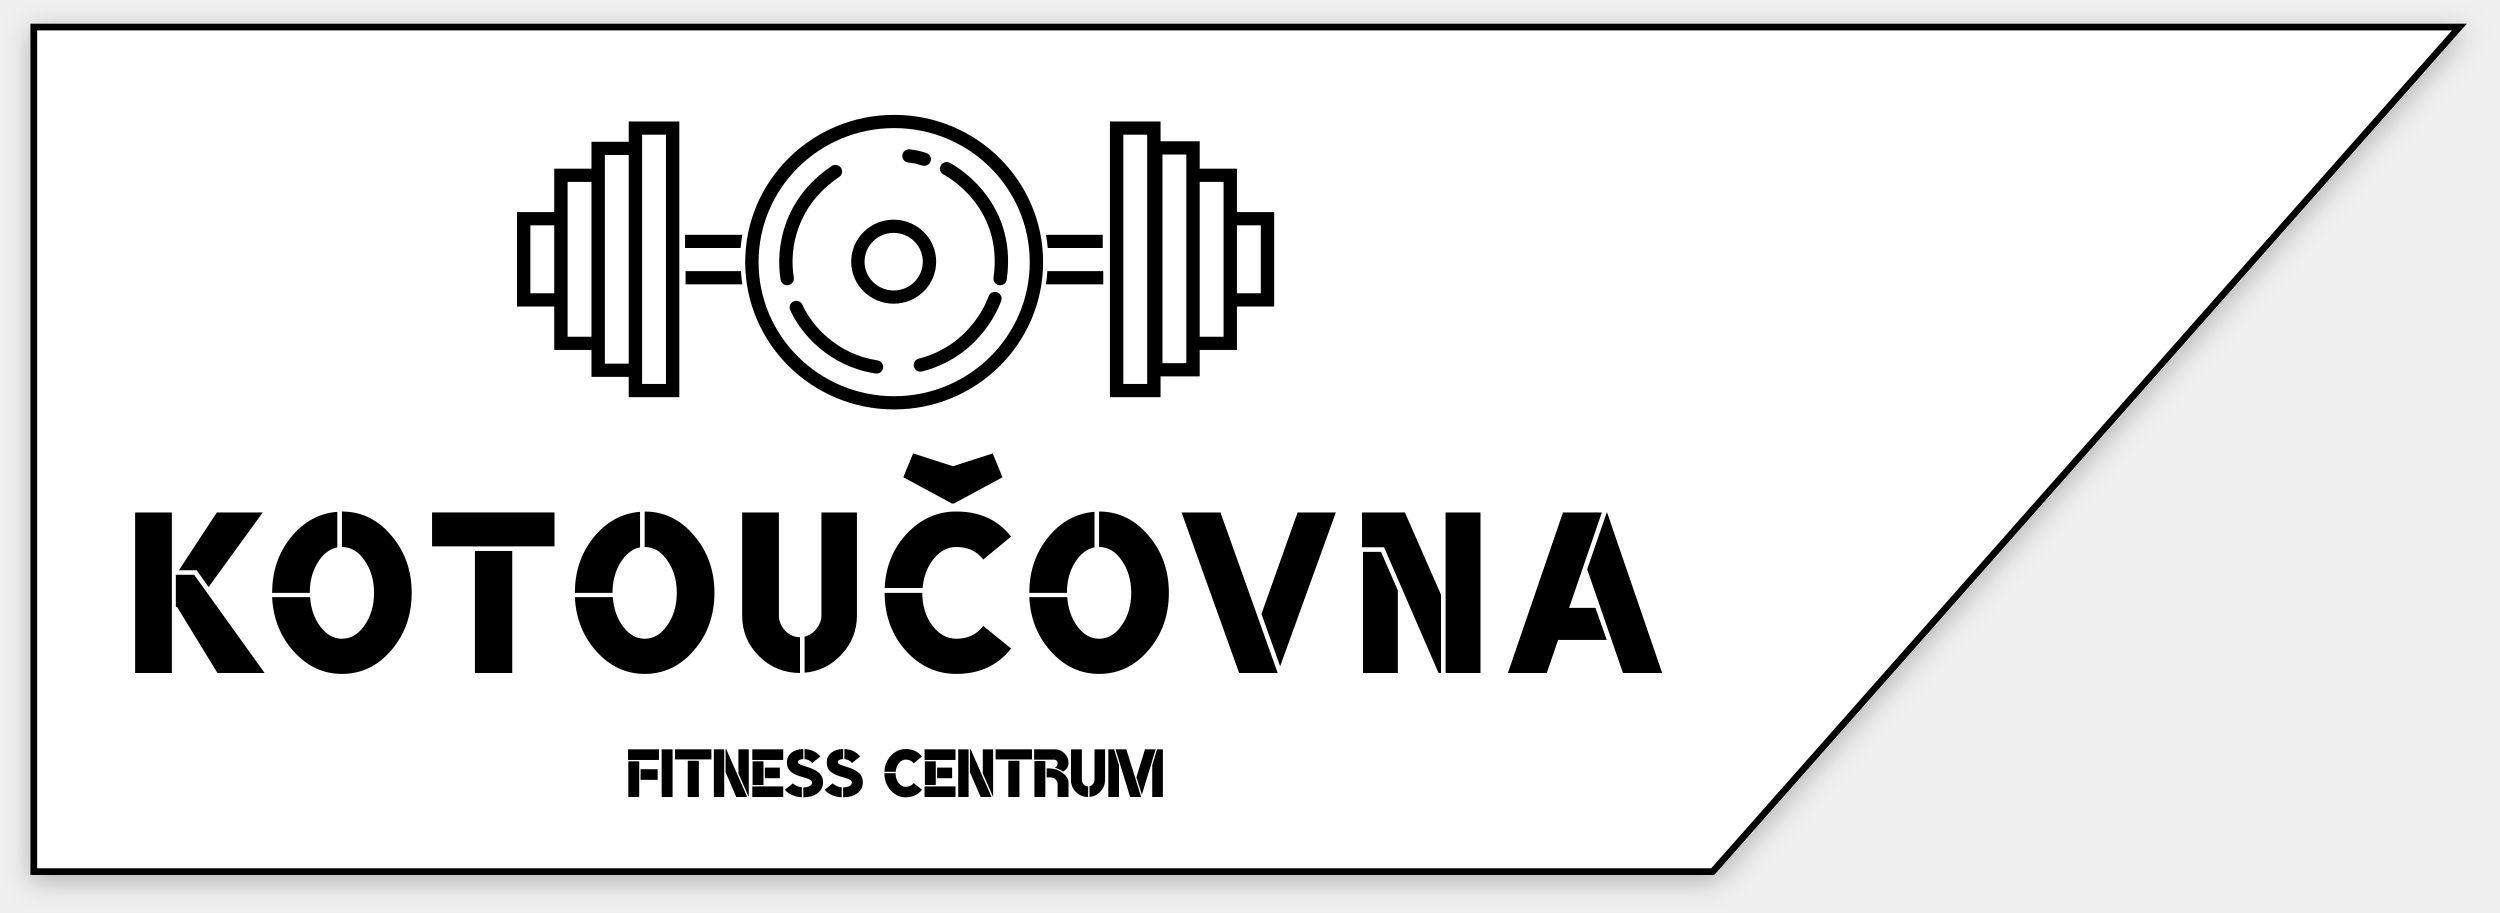
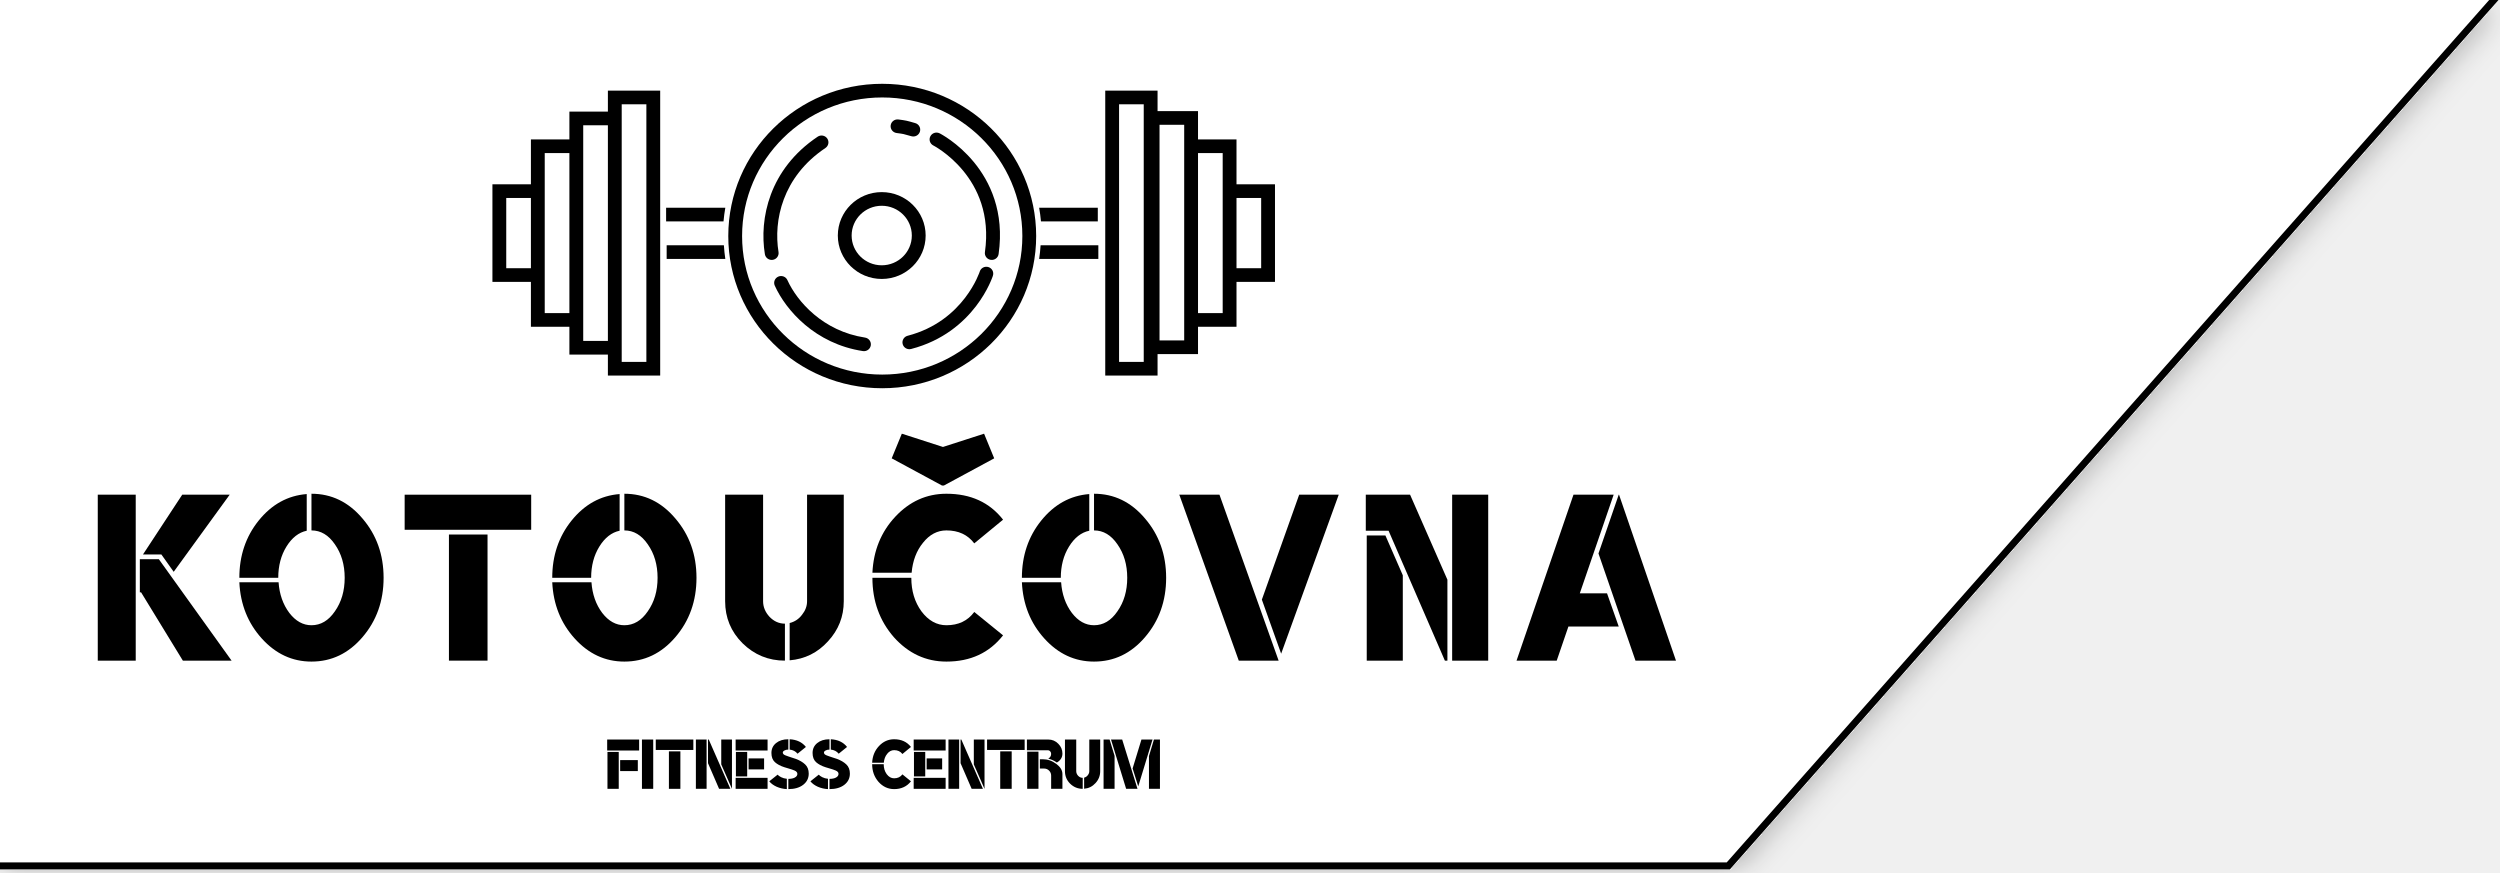
- <svg xmlns="http://www.w3.org/2000/svg" width="370" height="135" viewBox="0 0 370 135" fill="none">
-   <g filter="url(#filter0_d_1_28)">
-     <path d="M253.489 129H5V4H364L253.489 129Z" fill="white" />
-     <path d="M253.489 129H5V4H364L253.489 129Z" stroke="black" />
+ <svg xmlns="http://www.w3.org/2000/svg" width="358" height="125" viewBox="0 0 358 125" fill="none">
+   <g clip-path="url(#clip0_1_28)">
+     <g filter="url(#filter0_d_1_28)">
+       <path d="M247.489 124H-1V-1H358L247.489 124Z" fill="white" />
+       <path d="M247.489 124H-1V-1H358L247.489 124Z" stroke="black" />
+     </g>
+     <path fill-rule="evenodd" clip-rule="evenodd" d="M132.553 33.728C132.553 37.162 129.737 39.946 126.264 39.946C122.791 39.946 119.976 37.162 119.976 33.728C119.976 30.294 122.791 27.51 126.264 27.51C129.737 27.51 132.553 30.294 132.553 33.728ZM130.574 33.728C130.574 36.082 128.645 37.99 126.264 37.99C123.884 37.99 121.954 36.082 121.954 33.728C121.954 31.375 123.884 29.466 126.264 29.466C128.645 29.466 130.574 31.375 130.574 33.728Z" fill="black" />
+     <path d="M118.199 21.194C118.651 20.891 118.77 20.283 118.463 19.835C118.157 19.388 117.542 19.271 117.089 19.574C110.135 24.232 108.706 31.355 109.531 36.4C109.619 36.933 110.126 37.295 110.666 37.209C111.205 37.123 111.572 36.62 111.484 36.087C110.755 31.63 112.011 25.339 118.199 21.194Z" fill="black" />
+     <path d="M111.447 39.612C111.946 39.392 112.531 39.613 112.753 40.106C114.135 43.164 117.85 47.426 123.871 48.342C124.411 48.424 124.782 48.923 124.698 49.457C124.615 49.991 124.11 50.357 123.57 50.275C116.732 49.235 112.533 44.414 110.947 40.904C110.724 40.411 110.948 39.833 111.447 39.612Z" fill="black" />
+     <path d="M142.188 39.469C142.351 38.953 142.06 38.405 141.538 38.244C141.017 38.083 140.463 38.37 140.3 38.885L140.3 38.885L140.3 38.886L140.297 38.895C140.294 38.904 140.288 38.921 140.28 38.944C140.264 38.991 140.237 39.063 140.2 39.159C140.126 39.35 140.008 39.633 139.84 39.983C139.504 40.683 138.968 41.645 138.177 42.673C136.6 44.726 134.018 47.033 129.97 48.083C129.442 48.22 129.126 48.755 129.264 49.277C129.403 49.8 129.944 50.112 130.472 49.975C135.044 48.789 137.974 46.171 139.753 43.857C140.64 42.702 141.244 41.62 141.627 40.822C141.819 40.423 141.956 40.094 142.047 39.86C142.093 39.743 142.126 39.65 142.15 39.584C142.156 39.565 142.162 39.548 142.167 39.533L142.17 39.525L142.173 39.515L142.176 39.505L142.18 39.494L142.184 39.481L142.187 39.474L142.187 39.471L142.188 39.47C142.188 39.47 142.188 39.469 141.244 39.178L142.188 39.469Z" fill="black" />
+     <path d="M133.227 19.52C133.475 19.038 134.071 18.848 134.558 19.094L134.107 19.965C134.558 19.094 134.559 19.094 134.559 19.094L134.563 19.096L134.572 19.101C134.576 19.103 134.581 19.106 134.588 19.109L134.599 19.115C134.622 19.128 134.654 19.144 134.694 19.166C134.774 19.21 134.886 19.274 135.026 19.357C135.306 19.525 135.697 19.774 136.158 20.109C137.078 20.777 138.285 21.792 139.439 23.188C141.762 25.996 143.858 30.332 143.001 36.379C142.925 36.914 142.425 37.287 141.884 37.212C141.343 37.137 140.965 36.642 141.041 36.108C141.809 30.697 139.949 26.894 137.908 24.427C136.881 23.185 135.805 22.279 134.987 21.685C134.579 21.389 134.237 21.172 134.002 21.031C133.884 20.961 133.793 20.909 133.734 20.877L133.723 20.871L133.71 20.864C133.693 20.854 133.679 20.847 133.67 20.842L133.663 20.839L133.657 20.835L133.656 20.835C133.17 20.588 132.978 20 133.227 19.52Z" fill="black" />
+     <path d="M128.656 17.109C128.115 17.037 127.617 17.414 127.545 17.949C127.473 18.485 127.853 18.977 128.395 19.048C128.938 19.119 129.157 19.149 129.392 19.2C129.632 19.252 129.892 19.327 130.507 19.506C131.031 19.658 131.581 19.362 131.735 18.843C131.89 18.325 131.59 17.781 131.066 17.629L131.023 17.617C130.463 17.454 130.131 17.357 129.814 17.289C129.491 17.219 129.188 17.179 128.694 17.114L128.656 17.109Z" fill="black" />
+     <path fill-rule="evenodd" clip-rule="evenodd" d="M126.335 55.596C138.51 55.596 148.38 45.837 148.38 33.798C148.38 21.759 138.51 12 126.335 12C114.16 12 104.29 21.759 104.29 33.798C104.29 45.837 114.16 55.596 126.335 55.596ZM126.335 53.64C137.418 53.64 146.402 44.757 146.402 33.798C146.402 22.84 137.418 13.956 126.335 13.956C115.253 13.956 106.268 22.84 106.268 33.798C106.268 44.757 115.253 53.64 126.335 53.64Z" fill="black" />
+     <path fill-rule="evenodd" clip-rule="evenodd" d="M165.762 53.78H158.272V12.978H165.762V15.912H171.556V19.965H177.067V26.392H182.578V40.365H177.067V46.793H171.556V50.706H165.762V53.78ZM177.067 38.409V28.349H180.6V38.409H177.067ZM175.089 21.921V44.837H171.556V21.921H175.089ZM169.577 17.869H166.044V48.749H169.577V17.869ZM163.783 51.824V14.934H160.251V51.824H163.783Z" fill="black" />
+     <path fill-rule="evenodd" clip-rule="evenodd" d="M70.516 26.392V40.365H76.027V46.793H81.538V50.776H87.05V53.78H94.539V12.978H87.05V15.982H81.538V19.965H76.027V26.392H70.516ZM83.517 48.819H87.05V17.939H83.517V48.819ZM89.028 14.934H92.561V51.824H89.028V14.934ZM81.538 21.921V44.837H78.005V21.921H81.538ZM76.027 28.349V38.409H72.494V28.349H76.027Z" fill="black" />
+     <path d="M148.804 37.082H157.283V35.126H149.013C148.972 35.786 148.902 36.438 148.804 37.082Z" fill="black" />
+     <path d="M157.205 31.702H149.067C149.008 31.041 148.92 30.389 148.804 29.746H157.205V31.702Z" fill="black" />
+     <path d="M103.66 35.126H95.466V37.082H103.866C103.77 36.438 103.701 35.786 103.66 35.126Z" fill="black" />
+     <path d="M95.387 29.746H103.866C103.752 30.389 103.666 31.041 103.607 31.702H95.387V29.746Z" fill="black" />
+     <path d="M20.025 80.074H22.743L33.162 94.603H26.186L20.206 84.826H20.025V80.074ZM14 94.603V70.84H19.436V94.603H14ZM24.872 81.884L23.105 79.395H20.478L26.095 70.84H32.89L24.872 81.884Z" fill="black" />
+     <path d="M43.923 70.75V76C42.775 76.242 41.809 76.996 41.024 78.263C40.239 79.531 39.846 81.024 39.846 82.744H34.274C34.274 79.576 35.195 76.845 37.037 74.552C38.91 72.228 41.205 70.961 43.923 70.75ZM47.955 87.542C48.891 86.215 49.359 84.615 49.359 82.744C49.359 80.874 48.891 79.274 47.955 77.946C47.049 76.619 45.931 75.955 44.602 75.955V70.704C47.471 70.704 49.902 71.881 51.896 74.235C53.919 76.589 54.931 79.425 54.931 82.744C54.931 86.064 53.919 88.9 51.896 91.254C49.902 93.577 47.471 94.739 44.602 94.739C41.854 94.739 39.484 93.638 37.49 91.435C35.497 89.232 34.425 86.546 34.274 83.378H39.891C40.012 85.098 40.526 86.562 41.431 87.769C42.337 88.945 43.394 89.534 44.602 89.534C45.931 89.534 47.049 88.87 47.955 87.542Z" fill="black" />
+     <path d="M69.814 76.543V94.603H64.288V76.543H69.814ZM57.946 75.864V70.84H76.066V75.864H57.946Z" fill="black" />
+     <path d="M88.729 70.75V76C87.582 76.242 86.615 76.996 85.83 78.263C85.045 79.531 84.652 81.024 84.652 82.744H79.081C79.081 79.576 80.002 76.845 81.844 74.552C83.716 72.228 86.011 70.961 88.729 70.75ZM92.761 87.542C93.697 86.215 94.165 84.615 94.165 82.744C94.165 80.874 93.697 79.274 92.761 77.946C91.855 76.619 90.738 75.955 89.409 75.955V70.704C92.278 70.704 94.709 71.881 96.702 74.235C98.725 76.589 99.737 79.425 99.737 82.744C99.737 86.064 98.725 88.9 96.702 91.254C94.709 93.577 92.278 94.739 89.409 94.739C86.661 94.739 84.29 93.638 82.297 91.435C80.304 89.232 79.232 86.546 79.081 83.378H84.698C84.819 85.098 85.332 86.562 86.238 87.769C87.144 88.945 88.201 89.534 89.409 89.534C90.738 89.534 91.855 88.87 92.761 87.542Z" fill="black" />
+     <path d="M112.401 94.603C110.045 94.603 108.022 93.773 106.331 92.114C104.67 90.454 103.839 88.448 103.839 86.094V70.84H109.275V86.094C109.275 86.909 109.577 87.648 110.181 88.312C110.815 88.976 111.555 89.308 112.401 89.308V94.603ZM113.08 94.558V89.217C113.805 89.036 114.394 88.644 114.847 88.04C115.33 87.437 115.572 86.788 115.572 86.094V70.84H120.827V86.094C120.827 88.297 120.072 90.213 118.562 91.842C117.082 93.472 115.255 94.377 113.08 94.558Z" fill="black" />
+     <path d="M142.369 65.635L135.167 69.528H134.895L127.692 65.635L129.142 62.104L135.031 64.005L140.92 62.104L142.369 65.635ZM130.501 82.744C130.501 84.615 130.984 86.215 131.95 87.542C132.947 88.87 134.14 89.534 135.529 89.534C137.25 89.534 138.579 88.9 139.515 87.633L143.638 90.982C141.675 93.487 138.972 94.739 135.529 94.739C132.6 94.739 130.093 93.577 128.009 91.254C125.956 88.9 124.929 86.064 124.929 82.744H130.501ZM139.515 77.811C138.579 76.573 137.25 75.955 135.529 75.955C134.23 75.955 133.113 76.543 132.177 77.72C131.241 78.867 130.697 80.3 130.546 82.02H124.929C125.08 78.852 126.167 76.181 128.19 74.008C130.244 71.806 132.69 70.704 135.529 70.704C139.002 70.704 141.705 71.942 143.638 74.416L139.515 77.811Z" fill="black" />
+     <path d="M155.984 70.75V76C154.837 76.242 153.87 76.996 153.085 78.263C152.3 79.531 151.907 81.024 151.907 82.744H146.336C146.336 79.576 147.257 76.845 149.099 74.552C150.971 72.228 153.266 70.961 155.984 70.75ZM160.016 87.542C160.952 86.215 161.42 84.615 161.42 82.744C161.42 80.874 160.952 79.274 160.016 77.946C159.11 76.619 157.993 75.955 156.664 75.955V70.704C159.533 70.704 161.964 71.881 163.957 74.235C165.98 76.589 166.992 79.425 166.992 82.744C166.992 86.064 165.98 88.9 163.957 91.254C161.964 93.577 159.533 94.739 156.664 94.739C153.916 94.739 151.545 93.638 149.552 91.435C147.559 89.232 146.487 86.546 146.336 83.378H151.953C152.073 85.098 152.587 86.562 153.493 87.769C154.399 88.945 155.456 89.534 156.664 89.534C157.993 89.534 159.11 88.87 160.016 87.542Z" fill="black" />
+     <path d="M168.875 70.84H174.628L183.099 94.603H177.391L168.875 70.84ZM186.043 70.84H191.706L183.461 93.608L180.698 85.868L186.043 70.84Z" fill="black" />
+     <path d="M207.948 94.603V70.84H213.112V94.603H207.948ZM195.717 76.679H198.39L200.881 82.382V94.603H195.717V76.679ZM207.269 83.016V94.603H206.906L198.843 76H195.581V70.84H201.923L207.269 83.016Z" fill="black" />
+     <path d="M231.801 70.84H231.846L240 94.603H234.202L228.902 79.259L231.801 70.84ZM224.598 89.715L222.922 94.603H217.169L225.323 70.84H231.076L226.229 84.962H230.125L231.801 89.715H224.598Z" fill="black" />
+     <path d="M86.989 112.96V107.676H88.603V112.96H86.989ZM88.805 108.846H91.335V110.419H88.805V108.846ZM86.948 105.901H91.523V107.474H86.948V105.901Z" fill="black" />
+     <path d="M91.927 112.96V105.901H93.541V112.96H91.927Z" fill="black" />
+     <path d="M97.43 107.595V112.96H95.788V107.595H97.43ZM93.905 107.394V105.901H99.287V107.394H93.905Z" fill="black" />
+     <path d="M101.493 105.901L104.588 112.96H102.973L101.386 109.289V105.901H101.493ZM99.65 112.96V105.901H101.184V112.96H99.65ZM103.283 109.464V105.901H104.817V112.96L103.283 109.464Z" fill="black" />
+     <path d="M105.382 111.185V107.676H106.997V111.185H105.382ZM107.198 108.604H109.418V110.177H107.198V108.604ZM105.342 111.387H109.916V112.96H105.342V111.387ZM105.342 105.901H109.916V107.474H105.342V105.901Z" fill="black" />
+     <path d="M112.89 107.34C112.666 107.34 112.477 107.385 112.325 107.474C112.172 107.555 112.096 107.654 112.096 107.77C112.096 107.851 112.127 107.927 112.19 107.999C112.253 108.061 112.352 108.12 112.486 108.173C112.621 108.227 112.755 108.276 112.89 108.321C113.025 108.366 113.199 108.424 113.415 108.496C113.63 108.559 113.809 108.617 113.953 108.671C114.509 108.877 114.958 109.141 115.298 109.464C115.639 109.787 115.81 110.226 115.81 110.782C115.81 111.445 115.541 111.983 115.002 112.395C114.473 112.798 113.769 113 112.89 113V111.535C113.276 111.535 113.585 111.472 113.818 111.346C114.061 111.212 114.182 111.037 114.182 110.822C114.182 110.714 114.15 110.625 114.087 110.553C114.025 110.472 113.922 110.401 113.778 110.338C113.643 110.275 113.513 110.226 113.388 110.19C113.271 110.145 113.096 110.091 112.863 110.029C112.63 109.966 112.45 109.912 112.325 109.867C111.76 109.688 111.307 109.446 110.966 109.141C110.634 108.837 110.468 108.397 110.468 107.824C110.468 107.241 110.688 106.771 111.127 106.412C111.576 106.045 112.163 105.861 112.89 105.861V107.34ZM112.675 111.521V113C112.163 112.973 111.679 112.861 111.221 112.664C110.764 112.458 110.41 112.198 110.159 111.884L111.356 110.93C111.446 111.046 111.612 111.167 111.854 111.293C112.105 111.418 112.379 111.494 112.675 111.521ZM113.078 107.34V105.861C114.092 105.915 114.868 106.282 115.406 106.963L114.209 107.931C113.939 107.591 113.563 107.394 113.078 107.34Z" fill="black" />
+     <path d="M118.783 107.34C118.559 107.34 118.371 107.385 118.218 107.474C118.066 107.555 117.989 107.654 117.989 107.77C117.989 107.851 118.021 107.927 118.084 107.999C118.146 108.061 118.245 108.12 118.38 108.173C118.514 108.227 118.649 108.276 118.783 108.321C118.918 108.366 119.093 108.424 119.308 108.496C119.523 108.559 119.703 108.617 119.846 108.671C120.402 108.877 120.851 109.141 121.192 109.464C121.533 109.787 121.703 110.226 121.703 110.782C121.703 111.445 121.434 111.983 120.896 112.395C120.367 112.798 119.662 113 118.783 113V111.535C119.169 111.535 119.479 111.472 119.712 111.346C119.954 111.212 120.075 111.037 120.075 110.822C120.075 110.714 120.044 110.625 119.981 110.553C119.918 110.472 119.815 110.401 119.671 110.338C119.537 110.275 119.407 110.226 119.281 110.19C119.165 110.145 118.99 110.091 118.756 110.029C118.523 109.966 118.344 109.912 118.218 109.867C117.653 109.688 117.2 109.446 116.859 109.141C116.527 108.837 116.361 108.397 116.361 107.824C116.361 107.241 116.581 106.771 117.021 106.412C117.469 106.045 118.057 105.861 118.783 105.861V107.34ZM118.568 111.521V113C118.057 112.973 117.572 112.861 117.115 112.664C116.657 112.458 116.303 112.198 116.052 111.884L117.249 110.93C117.339 111.046 117.505 111.167 117.747 111.293C117.998 111.418 118.272 111.494 118.568 111.521ZM118.972 107.34V105.861C119.985 105.915 120.761 106.282 121.299 106.963L120.102 107.931C119.833 107.591 119.456 107.394 118.972 107.34Z" fill="black" />
+     <path d="M126.547 109.437C126.547 109.993 126.691 110.468 126.978 110.862C127.274 111.257 127.628 111.454 128.041 111.454C128.552 111.454 128.947 111.266 129.225 110.889L130.449 111.884C129.866 112.628 129.063 113 128.041 113C127.17 113 126.426 112.655 125.807 111.965C125.197 111.266 124.892 110.423 124.892 109.437H126.547ZM129.225 107.972C128.947 107.604 128.552 107.421 128.041 107.421C127.655 107.421 127.323 107.595 127.045 107.945C126.767 108.285 126.605 108.711 126.56 109.222H124.892C124.937 108.281 125.26 107.488 125.861 106.842C126.471 106.188 127.197 105.861 128.041 105.861C129.072 105.861 129.875 106.228 130.449 106.963L129.225 107.972Z" fill="black" />
+     <path d="M130.88 111.185V107.676H132.494V111.185H130.88ZM132.696 108.604H134.916V110.177H132.696V108.604ZM130.839 111.387H135.414V112.96H130.839V111.387ZM130.839 105.901H135.414V107.474H130.839V105.901Z" fill="black" />
+     <path d="M137.661 105.901L140.756 112.96H139.141L137.553 109.289V105.901H137.661ZM135.818 112.96V105.901H137.352V112.96H135.818ZM139.451 109.464V105.901H140.984V112.96L139.451 109.464Z" fill="black" />
+     <path d="M144.873 107.595V112.96H143.232V107.595H144.873ZM141.348 107.394V105.901H146.73V107.394H141.348Z" fill="black" />
+     <path d="M149.313 108.725C150.022 108.725 150.668 108.944 151.251 109.383C151.843 109.823 152.139 110.307 152.139 110.835V112.96H150.524V111.064C150.524 110.786 150.426 110.549 150.228 110.351C150.031 110.154 149.793 110.056 149.515 110.056H148.91V108.725H149.313ZM147.093 112.96V107.636H148.708V112.96H147.093ZM151.345 109.195C150.959 108.926 150.547 108.738 150.107 108.631C150.385 108.478 150.524 108.254 150.524 107.958C150.524 107.815 150.479 107.694 150.39 107.595C150.3 107.488 150.197 107.434 150.08 107.434H147.053V105.901H150.121C150.677 105.901 151.152 106.103 151.547 106.506C151.942 106.901 152.139 107.371 152.139 107.918C152.139 108.456 151.874 108.881 151.345 109.195Z" fill="black" />
+     <path d="M155.045 112.96C154.346 112.96 153.745 112.713 153.242 112.22C152.749 111.727 152.502 111.131 152.502 110.432V105.901H154.117V110.432C154.117 110.674 154.206 110.894 154.386 111.091C154.574 111.288 154.794 111.387 155.045 111.387V112.96ZM155.247 112.946V111.36C155.462 111.306 155.637 111.189 155.772 111.01C155.915 110.831 155.987 110.638 155.987 110.432V105.901H157.548V110.432C157.548 111.086 157.324 111.656 156.875 112.14C156.436 112.624 155.893 112.892 155.247 112.946Z" fill="black" />
+     <path d="M160.696 105.901L162.89 112.96H161.262L159.095 105.901H160.696ZM158.032 112.96V105.901H158.893L159.607 108.241V112.96H158.032ZM163.455 105.901H165.042L162.997 112.61L162.19 110.042L163.455 105.901ZM164.531 108.268L165.244 105.901H166.105V112.96H164.531V108.268Z" fill="black" />
  </g>
-   <path fill-rule="evenodd" clip-rule="evenodd" d="M138.553 38.728C138.553 42.162 135.737 44.946 132.264 44.946C128.791 44.946 125.976 42.162 125.976 38.728C125.976 35.294 128.791 32.51 132.264 32.51C135.737 32.51 138.553 35.294 138.553 38.728ZM136.574 38.728C136.574 41.082 134.645 42.99 132.264 42.99C129.884 42.99 127.954 41.082 127.954 38.728C127.954 36.374 129.884 34.466 132.264 34.466C134.645 34.466 136.574 36.374 136.574 38.728Z" fill="black" />
-   <path d="M124.199 26.194C124.651 25.891 124.77 25.283 124.463 24.835C124.157 24.388 123.542 24.271 123.089 24.574C116.135 29.232 114.706 36.355 115.531 41.4C115.619 41.933 116.126 42.295 116.666 42.209C117.205 42.123 117.572 41.62 117.484 41.087C116.755 36.63 118.011 30.339 124.199 26.194Z" fill="black" />
-   <path d="M117.447 44.612C117.946 44.392 118.531 44.613 118.753 45.106C120.135 48.164 123.85 52.426 129.871 53.342C130.411 53.424 130.782 53.923 130.698 54.457C130.615 54.991 130.11 55.357 129.57 55.275C122.732 54.235 118.533 49.414 116.947 45.904C116.724 45.411 116.948 44.833 117.447 44.612Z" fill="black" />
-   <path d="M148.188 44.469C148.351 43.953 148.06 43.405 147.538 43.244C147.017 43.083 146.463 43.37 146.3 43.885L146.3 43.885L146.3 43.886L146.297 43.895C146.294 43.904 146.288 43.921 146.28 43.944C146.264 43.991 146.237 44.063 146.2 44.159C146.126 44.35 146.008 44.633 145.84 44.983C145.504 45.683 144.968 46.645 144.177 47.673C142.6 49.726 140.018 52.033 135.97 53.083C135.442 53.22 135.126 53.755 135.264 54.277C135.403 54.8 135.944 55.112 136.472 54.975C141.044 53.789 143.974 51.171 145.753 48.857C146.64 47.702 147.244 46.62 147.627 45.822C147.819 45.423 147.956 45.094 148.047 44.86C148.093 44.743 148.126 44.65 148.15 44.584C148.156 44.565 148.162 44.548 148.167 44.533L148.17 44.525L148.173 44.515L148.176 44.505L148.18 44.494L148.184 44.481L148.187 44.474L148.187 44.471L148.188 44.47C148.188 44.47 148.188 44.469 147.244 44.178L148.188 44.469Z" fill="black" />
-   <path d="M139.227 24.52C139.475 24.038 140.071 23.848 140.558 24.094L140.107 24.965C140.558 24.094 140.559 24.094 140.559 24.094L140.563 24.096L140.572 24.101C140.576 24.103 140.581 24.106 140.588 24.109L140.599 24.115C140.622 24.128 140.654 24.144 140.694 24.166C140.774 24.21 140.886 24.274 141.026 24.357C141.306 24.525 141.697 24.774 142.158 25.109C143.078 25.777 144.285 26.792 145.439 28.188C147.762 30.996 149.858 35.332 149.001 41.379C148.925 41.914 148.425 42.287 147.884 42.212C147.343 42.137 146.965 41.642 147.041 41.108C147.809 35.697 145.949 31.894 143.908 29.427C142.881 28.185 141.805 27.279 140.987 26.685C140.579 26.389 140.237 26.172 140.002 26.031C139.884 25.961 139.793 25.909 139.734 25.877L139.723 25.871L139.71 25.864C139.693 25.854 139.679 25.847 139.67 25.842L139.663 25.839L139.657 25.835L139.656 25.835C139.17 25.588 138.978 25 139.227 24.52Z" fill="black" />
-   <path d="M134.656 22.109C134.115 22.037 133.617 22.414 133.545 22.949C133.473 23.485 133.853 23.977 134.395 24.048C134.938 24.119 135.157 24.149 135.392 24.2C135.632 24.252 135.892 24.327 136.507 24.506C137.031 24.658 137.581 24.362 137.735 23.843C137.89 23.325 137.59 22.781 137.066 22.629L137.023 22.617C136.463 22.454 136.131 22.357 135.814 22.289C135.491 22.219 135.188 22.179 134.694 22.114L134.656 22.109Z" fill="black" />
-   <path fill-rule="evenodd" clip-rule="evenodd" d="M132.335 60.596C144.51 60.596 154.38 50.837 154.38 38.798C154.38 26.759 144.51 17 132.335 17C120.16 17 110.29 26.759 110.29 38.798C110.29 50.837 120.16 60.596 132.335 60.596ZM132.335 58.64C143.418 58.64 152.402 49.757 152.402 38.798C152.402 27.84 143.418 18.956 132.335 18.956C121.253 18.956 112.268 27.84 112.268 38.798C112.268 49.757 121.253 58.64 132.335 58.64Z" fill="black" />
-   <path fill-rule="evenodd" clip-rule="evenodd" d="M171.762 58.78H164.272V17.978H171.762V20.913H177.556V24.965H183.067V31.392H188.578V45.365H183.067V51.793H177.556V55.706H171.762V58.78ZM183.067 43.409V33.349H186.6V43.409H183.067ZM181.089 26.921V49.837H177.556V26.921H181.089ZM175.577 22.869H172.044V53.749H175.577V22.869ZM169.783 56.824V19.934H166.251V56.824H169.783Z" fill="black" />
-   <path fill-rule="evenodd" clip-rule="evenodd" d="M76.516 31.392V45.365H82.027V51.793H87.538V55.776H93.05V58.78H100.539V17.978H93.05V20.982H87.538V24.965H82.027V31.392H76.516ZM89.517 53.819H93.05V22.939H89.517V53.819ZM95.028 19.934H98.561V56.824H95.028V19.934ZM87.538 26.921V49.837H84.005V26.921H87.538ZM82.027 33.349V43.409H78.494V33.349H82.027Z" fill="black" />
-   <path d="M154.804 42.082H163.283V40.126H155.013C154.972 40.786 154.902 41.438 154.804 42.082Z" fill="black" />
-   <path d="M163.205 36.702H155.067C155.008 36.041 154.92 35.389 154.804 34.746H163.205V36.702Z" fill="black" />
-   <path d="M109.66 40.126H101.466V42.082H109.866C109.77 41.438 109.701 40.786 109.66 40.126Z" fill="black" />
-   <path d="M101.387 34.746H109.866C109.752 35.389 109.666 36.041 109.607 36.702H101.387V34.746Z" fill="black" />
-   <path d="M26.025 85.074H28.743L39.162 99.603H32.185L26.206 89.826H26.025V85.074ZM20 99.603V75.84H25.436V99.603H20ZM30.872 86.884L29.105 84.395H26.478L32.095 75.84H38.89L30.872 86.884Z" fill="black" />
-   <path d="M49.923 75.75V81C48.775 81.242 47.809 81.996 47.024 83.263C46.239 84.531 45.846 86.024 45.846 87.744H40.274C40.274 84.576 41.195 81.845 43.037 79.552C44.91 77.228 47.205 75.961 49.923 75.75ZM53.955 92.542C54.891 91.215 55.359 89.615 55.359 87.744C55.359 85.874 54.891 84.274 53.955 82.947C53.049 81.619 51.931 80.955 50.602 80.955V75.704C53.471 75.704 55.902 76.881 57.896 79.235C59.919 81.589 60.931 84.425 60.931 87.744C60.931 91.064 59.919 93.9 57.896 96.254C55.902 98.577 53.471 99.739 50.602 99.739C47.854 99.739 45.484 98.638 43.49 96.435C41.497 94.232 40.425 91.546 40.274 88.378H45.891C46.012 90.098 46.526 91.562 47.431 92.769C48.337 93.945 49.394 94.534 50.602 94.534C51.931 94.534 53.049 93.87 53.955 92.542Z" fill="black" />
-   <path d="M75.814 81.543V99.603H70.288V81.543H75.814ZM63.946 80.864V75.84H82.066V80.864H63.946Z" fill="black" />
-   <path d="M94.729 75.75V81C93.582 81.242 92.615 81.996 91.83 83.263C91.045 84.531 90.652 86.024 90.652 87.744H85.081C85.081 84.576 86.002 81.845 87.844 79.552C89.716 77.228 92.011 75.961 94.729 75.75ZM98.761 92.542C99.697 91.215 100.165 89.615 100.165 87.744C100.165 85.874 99.697 84.274 98.761 82.947C97.855 81.619 96.738 80.955 95.409 80.955V75.704C98.278 75.704 100.709 76.881 102.702 79.235C104.725 81.589 105.737 84.425 105.737 87.744C105.737 91.064 104.725 93.9 102.702 96.254C100.709 98.577 98.278 99.739 95.409 99.739C92.661 99.739 90.29 98.638 88.297 96.435C86.304 94.232 85.232 91.546 85.081 88.378H90.698C90.819 90.098 91.332 91.562 92.238 92.769C93.144 93.945 94.201 94.534 95.409 94.534C96.738 94.534 97.855 93.87 98.761 92.542Z" fill="black" />
-   <path d="M118.401 99.603C116.045 99.603 114.022 98.773 112.331 97.114C110.67 95.454 109.839 93.448 109.839 91.094V75.84H115.275V91.094C115.275 91.909 115.577 92.648 116.181 93.312C116.815 93.976 117.555 94.308 118.401 94.308V99.603ZM119.08 99.558V94.217C119.805 94.036 120.394 93.644 120.847 93.04C121.33 92.437 121.572 91.788 121.572 91.094V75.84H126.827V91.094C126.827 93.297 126.072 95.213 124.562 96.842C123.082 98.472 121.255 99.377 119.08 99.558Z" fill="black" />
-   <path d="M148.369 70.635L141.167 74.528H140.895L133.692 70.635L135.142 67.104L141.031 69.005L146.92 67.104L148.369 70.635ZM136.501 87.744C136.501 89.615 136.984 91.215 137.95 92.542C138.947 93.87 140.14 94.534 141.529 94.534C143.25 94.534 144.579 93.9 145.515 92.633L149.638 95.982C147.675 98.487 144.972 99.739 141.529 99.739C138.6 99.739 136.093 98.577 134.009 96.254C131.956 93.9 130.929 91.064 130.929 87.744H136.501ZM145.515 82.811C144.579 81.573 143.25 80.955 141.529 80.955C140.23 80.955 139.113 81.543 138.177 82.72C137.241 83.867 136.697 85.3 136.546 87.02H130.929C131.08 83.852 132.167 81.181 134.19 79.008C136.244 76.806 138.69 75.704 141.529 75.704C145.002 75.704 147.705 76.942 149.638 79.416L145.515 82.811Z" fill="black" />
-   <path d="M161.984 75.75V81C160.837 81.242 159.87 81.996 159.085 83.263C158.3 84.531 157.907 86.024 157.907 87.744H152.336C152.336 84.576 153.257 81.845 155.099 79.552C156.971 77.228 159.266 75.961 161.984 75.75ZM166.016 92.542C166.952 91.215 167.42 89.615 167.42 87.744C167.42 85.874 166.952 84.274 166.016 82.947C165.11 81.619 163.993 80.955 162.664 80.955V75.704C165.533 75.704 167.964 76.881 169.957 79.235C171.98 81.589 172.992 84.425 172.992 87.744C172.992 91.064 171.98 93.9 169.957 96.254C167.964 98.577 165.533 99.739 162.664 99.739C159.916 99.739 157.545 98.638 155.552 96.435C153.559 94.232 152.487 91.546 152.336 88.378H157.953C158.073 90.098 158.587 91.562 159.493 92.769C160.399 93.945 161.456 94.534 162.664 94.534C163.993 94.534 165.11 93.87 166.016 92.542Z" fill="black" />
-   <path d="M174.875 75.84H180.628L189.099 99.603H183.391L174.875 75.84ZM192.043 75.84H197.706L189.461 98.608L186.698 90.868L192.043 75.84Z" fill="black" />
-   <path d="M213.948 99.603V75.84H219.112V99.603H213.948ZM201.717 81.679H204.39L206.881 87.382V99.603H201.717V81.679ZM213.269 88.016V99.603H212.906L204.843 81H201.581V75.84H207.923L213.269 88.016Z" fill="black" />
-   <path d="M237.801 75.84H237.846L246 99.603H240.202L234.902 84.259L237.801 75.84ZM230.598 94.715L228.922 99.603H223.169L231.323 75.84H237.076L232.229 89.962H236.125L237.801 94.715H230.598Z" fill="black" />
-   <path d="M92.989 117.96V112.676H94.603V117.96H92.989ZM94.805 113.846H97.335V115.419H94.805V113.846ZM92.948 110.901H97.523V112.474H92.948V110.901Z" fill="black" />
-   <path d="M97.927 117.96V110.901H99.541V117.96H97.927Z" fill="black" />
-   <path d="M103.43 112.595V117.96H101.788V112.595H103.43ZM99.905 112.394V110.901H105.287V112.394H99.905Z" fill="black" />
-   <path d="M107.493 110.901L110.588 117.96H108.973L107.386 114.289V110.901H107.493ZM105.65 117.96V110.901H107.184V117.96H105.65ZM109.283 114.464V110.901H110.817V117.96L109.283 114.464Z" fill="black" />
-   <path d="M111.382 116.185V112.676H112.997V116.185H111.382ZM113.198 113.604H115.418V115.177H113.198V113.604ZM111.342 116.387H115.916V117.96H111.342V116.387ZM111.342 110.901H115.916V112.474H111.342V110.901Z" fill="black" />
-   <path d="M118.89 112.34C118.666 112.34 118.477 112.385 118.325 112.474C118.172 112.555 118.096 112.654 118.096 112.77C118.096 112.851 118.127 112.927 118.19 112.999C118.253 113.061 118.352 113.12 118.486 113.173C118.621 113.227 118.755 113.276 118.89 113.321C119.025 113.366 119.199 113.424 119.415 113.496C119.63 113.559 119.809 113.617 119.953 113.671C120.509 113.877 120.958 114.141 121.298 114.464C121.639 114.787 121.81 115.226 121.81 115.782C121.81 116.445 121.541 116.983 121.002 117.395C120.473 117.798 119.769 118 118.89 118V116.535C119.276 116.535 119.585 116.472 119.818 116.346C120.061 116.212 120.182 116.037 120.182 115.822C120.182 115.714 120.15 115.625 120.087 115.553C120.025 115.472 119.922 115.401 119.778 115.338C119.643 115.275 119.513 115.226 119.388 115.19C119.271 115.145 119.096 115.091 118.863 115.029C118.63 114.966 118.45 114.912 118.325 114.867C117.76 114.688 117.307 114.446 116.966 114.141C116.634 113.837 116.468 113.397 116.468 112.824C116.468 112.241 116.688 111.771 117.127 111.412C117.576 111.045 118.163 110.861 118.89 110.861V112.34ZM118.675 116.521V118C118.163 117.973 117.679 117.861 117.222 117.664C116.764 117.458 116.41 117.198 116.159 116.884L117.356 115.93C117.446 116.046 117.612 116.167 117.854 116.293C118.105 116.418 118.379 116.494 118.675 116.521ZM119.078 112.34V110.861C120.092 110.915 120.868 111.282 121.406 111.963L120.209 112.931C119.939 112.591 119.563 112.394 119.078 112.34Z" fill="black" />
-   <path d="M124.783 112.34C124.559 112.34 124.371 112.385 124.218 112.474C124.066 112.555 123.989 112.654 123.989 112.77C123.989 112.851 124.021 112.927 124.084 112.999C124.146 113.061 124.245 113.12 124.38 113.173C124.514 113.227 124.649 113.276 124.783 113.321C124.918 113.366 125.093 113.424 125.308 113.496C125.523 113.559 125.703 113.617 125.846 113.671C126.402 113.877 126.851 114.141 127.192 114.464C127.533 114.787 127.703 115.226 127.703 115.782C127.703 116.445 127.434 116.983 126.896 117.395C126.367 117.798 125.662 118 124.783 118V116.535C125.169 116.535 125.479 116.472 125.712 116.346C125.954 116.212 126.075 116.037 126.075 115.822C126.075 115.714 126.044 115.625 125.981 115.553C125.918 115.472 125.815 115.401 125.671 115.338C125.537 115.275 125.407 115.226 125.281 115.19C125.165 115.145 124.99 115.091 124.756 115.029C124.523 114.966 124.344 114.912 124.218 114.867C123.653 114.688 123.2 114.446 122.859 114.141C122.527 113.837 122.361 113.397 122.361 112.824C122.361 112.241 122.581 111.771 123.021 111.412C123.469 111.045 124.057 110.861 124.783 110.861V112.34ZM124.568 116.521V118C124.057 117.973 123.572 117.861 123.115 117.664C122.657 117.458 122.303 117.198 122.052 116.884L123.249 115.93C123.339 116.046 123.505 116.167 123.747 116.293C123.998 116.418 124.272 116.494 124.568 116.521ZM124.972 112.34V110.861C125.985 110.915 126.761 111.282 127.299 111.963L126.102 112.931C125.833 112.591 125.456 112.394 124.972 112.34Z" fill="black" />
-   <path d="M132.547 114.437C132.547 114.993 132.691 115.468 132.978 115.862C133.274 116.257 133.628 116.454 134.041 116.454C134.552 116.454 134.947 116.266 135.225 115.889L136.449 116.884C135.866 117.628 135.063 118 134.041 118C133.17 118 132.426 117.655 131.807 116.965C131.197 116.266 130.892 115.423 130.892 114.437H132.547ZM135.225 112.972C134.947 112.604 134.552 112.421 134.041 112.421C133.655 112.421 133.323 112.595 133.045 112.945C132.767 113.285 132.605 113.711 132.56 114.222H130.892C130.937 113.281 131.26 112.488 131.861 111.842C132.471 111.188 133.197 110.861 134.041 110.861C135.072 110.861 135.875 111.228 136.449 111.963L135.225 112.972Z" fill="black" />
-   <path d="M136.88 116.185V112.676H138.494V116.185H136.88ZM138.696 113.604H140.916V115.177H138.696V113.604ZM136.839 116.387H141.414V117.96H136.839V116.387ZM136.839 110.901H141.414V112.474H136.839V110.901Z" fill="black" />
-   <path d="M143.661 110.901L146.756 117.96H145.141L143.553 114.289V110.901H143.661ZM141.818 117.96V110.901H143.352V117.96H141.818ZM145.451 114.464V110.901H146.984V117.96L145.451 114.464Z" fill="black" />
-   <path d="M150.873 112.595V117.96H149.232V112.595H150.873ZM147.348 112.394V110.901H152.73V112.394H147.348Z" fill="black" />
-   <path d="M155.313 113.725C156.022 113.725 156.668 113.944 157.251 114.383C157.843 114.823 158.139 115.307 158.139 115.835V117.96H156.524V116.064C156.524 115.786 156.426 115.549 156.228 115.351C156.031 115.154 155.793 115.056 155.515 115.056H154.91V113.725H155.313ZM153.093 117.96V112.636H154.708V117.96H153.093ZM157.345 114.195C156.959 113.926 156.547 113.738 156.107 113.631C156.385 113.478 156.524 113.254 156.524 112.958C156.524 112.815 156.479 112.694 156.39 112.595C156.3 112.488 156.197 112.434 156.08 112.434H153.053V110.901H156.121C156.677 110.901 157.152 111.103 157.547 111.506C157.942 111.901 158.139 112.371 158.139 112.918C158.139 113.456 157.874 113.881 157.345 114.195Z" fill="black" />
-   <path d="M161.045 117.96C160.346 117.96 159.745 117.713 159.242 117.22C158.749 116.727 158.502 116.131 158.502 115.432V110.901H160.117V115.432C160.117 115.674 160.206 115.894 160.386 116.091C160.574 116.288 160.794 116.387 161.045 116.387V117.96ZM161.247 117.946V116.36C161.462 116.306 161.637 116.189 161.772 116.01C161.915 115.831 161.987 115.638 161.987 115.432V110.901H163.548V115.432C163.548 116.086 163.324 116.656 162.875 117.14C162.436 117.624 161.893 117.892 161.247 117.946Z" fill="black" />
-   <path d="M166.696 110.901L168.89 117.96H167.262L165.095 110.901H166.696ZM164.032 117.96V110.901H164.893L165.607 113.241V117.96H164.032ZM169.455 110.901H171.042L168.997 117.61L168.19 115.042L169.455 110.901ZM170.531 113.268L171.244 110.901H172.105V117.96H170.531V113.268Z" fill="black" />
  <defs>
-     <filter id="filter0_d_1_28" x="0.5" y="0.5" width="368.609" height="134" filterUnits="userSpaceOnUse" color-interpolation-filters="sRGB">
+     <filter id="filter0_d_1_28" x="-5.5" y="-4.5" width="368.609" height="134" filterUnits="userSpaceOnUse" color-interpolation-filters="sRGB">
      <feFlood flood-opacity="0" result="BackgroundImageFix" />
      <feColorMatrix in="SourceAlpha" type="matrix" values="0 0 0 0 0 0 0 0 0 0 0 0 0 0 0 0 0 0 127 0" result="hardAlpha" />
      <feOffset dy="1" />
      <feGaussianBlur stdDeviation="2" />
      <feComposite in2="hardAlpha" operator="out" />
      <feColorMatrix type="matrix" values="0 0 0 0 0 0 0 0 0 0 0 0 0 0 0 0 0 0 0.25 0" />
      <feBlend mode="normal" in2="BackgroundImageFix" result="effect1_dropShadow_1_28" />
      <feBlend mode="normal" in="SourceGraphic" in2="effect1_dropShadow_1_28" result="shape" />
    </filter>
+     <clipPath id="clip0_1_28">
+       <rect width="358" height="125" fill="white" />
+     </clipPath>
  </defs>
</svg>
